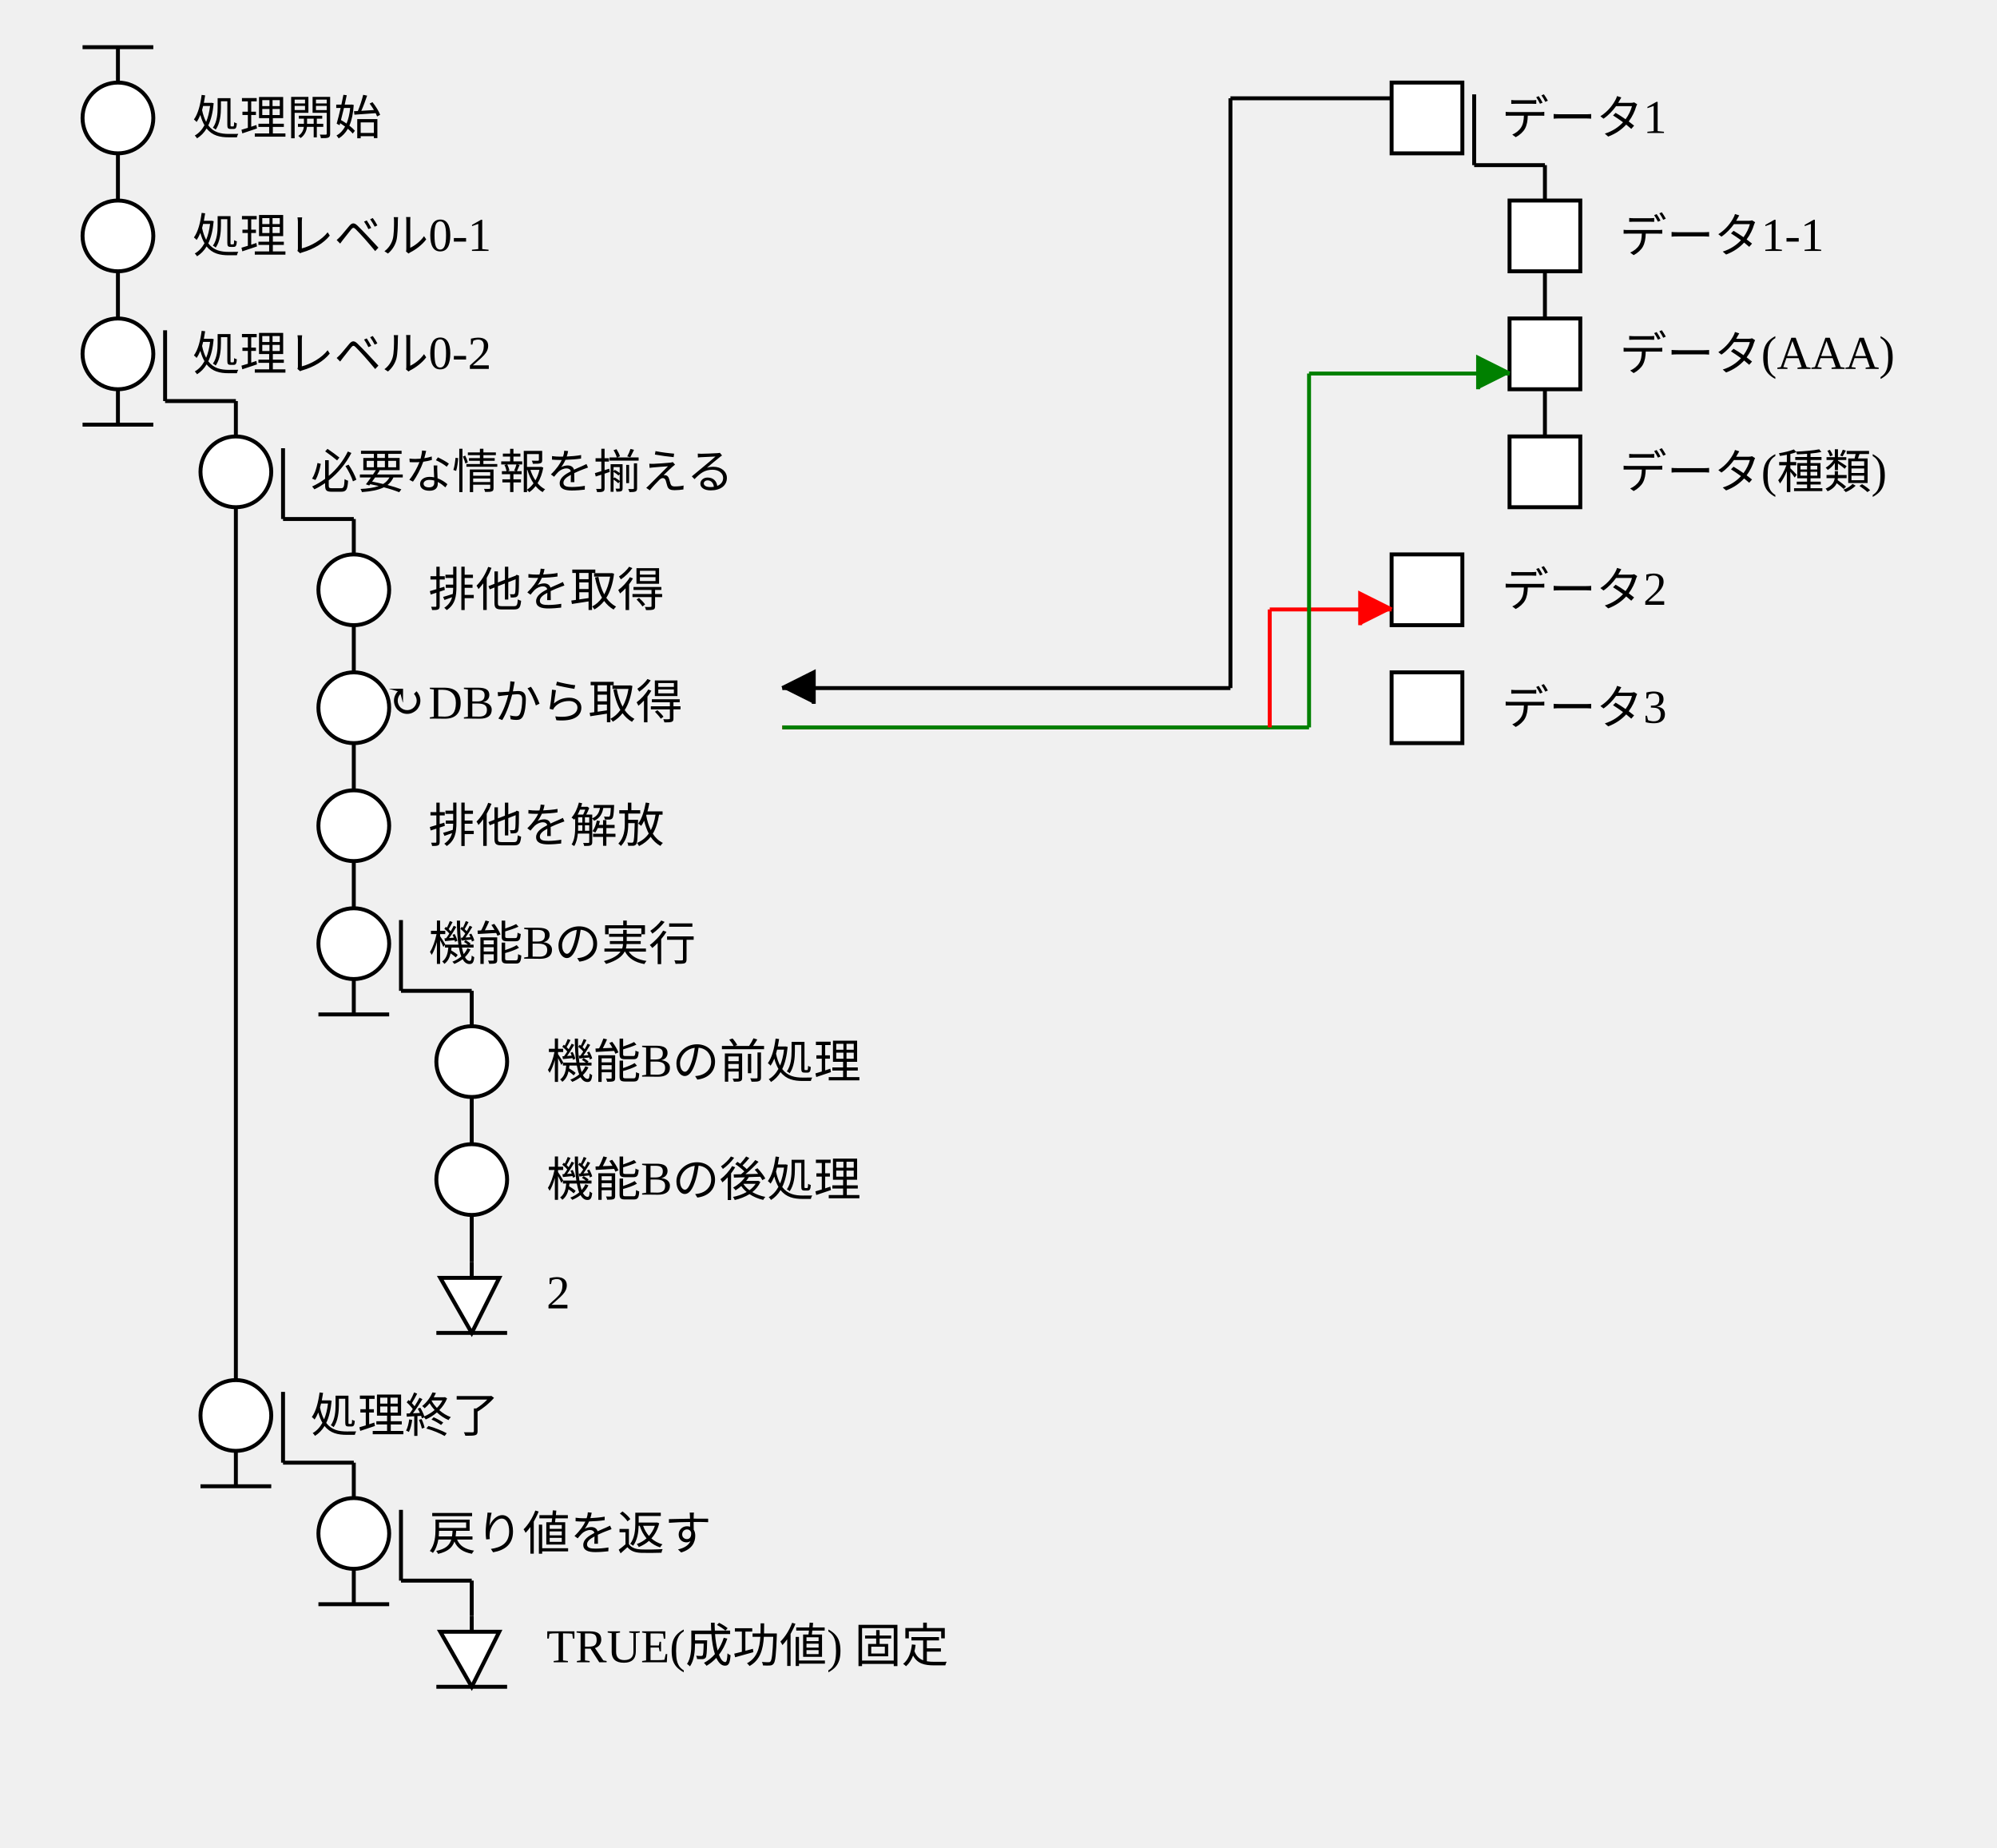
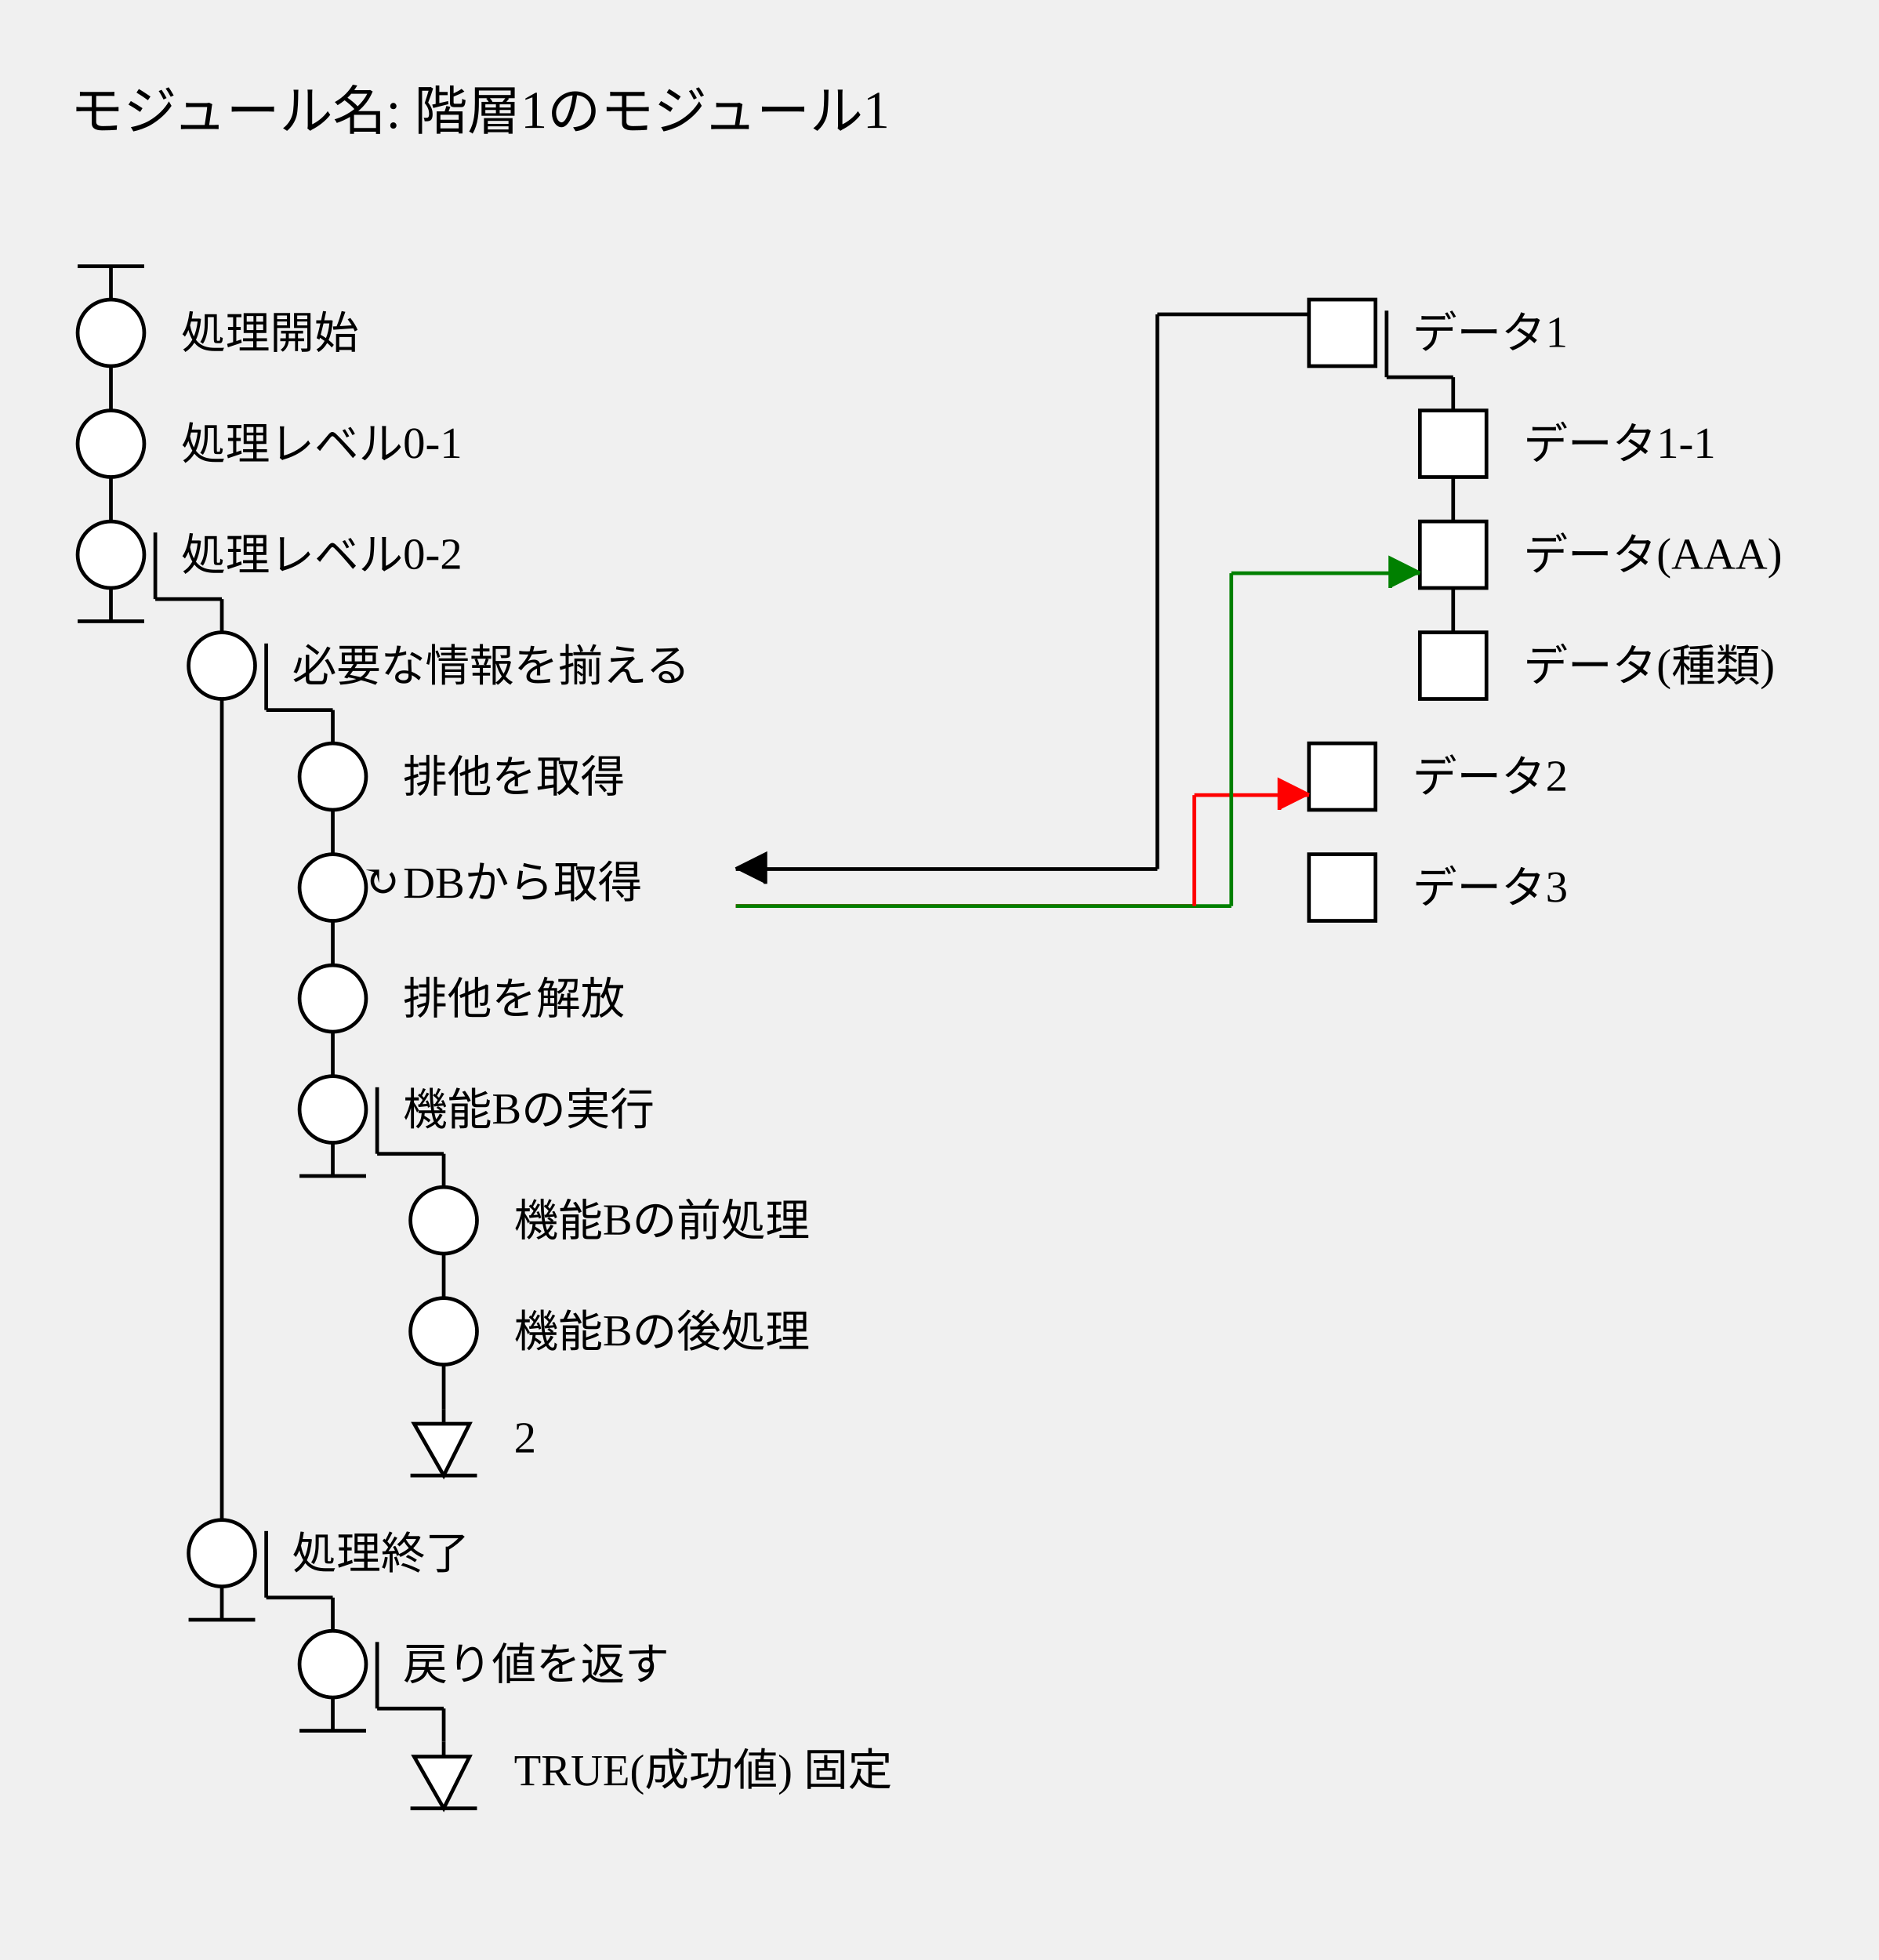
- <svg xmlns="http://www.w3.org/2000/svg" width="508" height="470" style="background-color: #808d81">
-   <circle cx="30" cy="30" r="9" fill="white" stroke="black" />
-   <text x="49" y="30" text-anchor="start" dominant-baseline="middle" font-size="100%" rotate="0">処理開始</text>
-   <line x1="30" y1="12" x2="30" y2="21" stroke="black" />
-   <line x1="21" y1="12" x2="39" y2="12" stroke="black" />
-   <circle cx="30" cy="60" r="9" fill="white" stroke="black" />
-   <text x="49" y="60" text-anchor="start" dominant-baseline="middle" font-size="100%" rotate="0">処理レベル0-1</text>
-   <line x1="30" y1="39" x2="30" y2="51" stroke="black" />
+ <svg xmlns="http://www.w3.org/2000/svg" width="508" height="530" style="background-color: #808d81">
+   <text x="19" y="30" text-anchor="start" dominant-baseline="middle" font-size="120%" rotate="0">モジュール名: 階層1のモジュール1</text>
  <circle cx="30" cy="90" r="9" fill="white" stroke="black" />
-   <text x="49" y="90" text-anchor="start" dominant-baseline="middle" font-size="100%" rotate="0">処理レベル0-2</text>
-   <line x1="30" y1="69" x2="30" y2="81" stroke="black" />
-   <line x1="30" y1="99" x2="30" y2="108" stroke="black" />
-   <line x1="21" y1="108" x2="39" y2="108" stroke="black" />
-   <circle cx="60" cy="120" r="9" fill="white" stroke="black" />
-   <text x="79" y="120" text-anchor="start" dominant-baseline="middle" font-size="100%" rotate="0">必要な情報を揃える</text>
-   <line x1="60" y1="102" x2="60" y2="111" stroke="black" />
-   <line x1="42" y1="102" x2="60" y2="102" stroke="black" />
-   <line x1="42" y1="84" x2="42" y2="102" stroke="black" />
-   <circle cx="90" cy="150" r="9" fill="white" stroke="black" />
-   <text x="109" y="150" text-anchor="start" dominant-baseline="middle" font-size="100%" rotate="0">排他を取得</text>
-   <line x1="90" y1="132" x2="90" y2="141" stroke="black" />
-   <line x1="72" y1="132" x2="90" y2="132" stroke="black" />
-   <line x1="72" y1="114" x2="72" y2="132" stroke="black" />
-   <circle cx="90" cy="180" r="9" fill="white" stroke="black" />
-   <text x="98" y="179" text-anchor="start" dominant-baseline="middle" font-size="100%" rotate="240">↻</text>
-   <text x="109" y="180" text-anchor="start" dominant-baseline="middle" font-size="100%" rotate="0">DBから取得</text>
-   <line x1="90" y1="159" x2="90" y2="171" stroke="black" />
+   <text x="49" y="90" text-anchor="start" dominant-baseline="middle" font-size="100%" rotate="0">処理開始</text>
+   <line x1="30" y1="72" x2="30" y2="81" stroke="black" />
+   <line x1="21" y1="72" x2="39" y2="72" stroke="black" />
+   <circle cx="30" cy="120" r="9" fill="white" stroke="black" />
+   <text x="49" y="120" text-anchor="start" dominant-baseline="middle" font-size="100%" rotate="0">処理レベル0-1</text>
+   <line x1="30" y1="99" x2="30" y2="111" stroke="black" />
+   <circle cx="30" cy="150" r="9" fill="white" stroke="black" />
+   <text x="49" y="150" text-anchor="start" dominant-baseline="middle" font-size="100%" rotate="0">処理レベル0-2</text>
+   <line x1="30" y1="129" x2="30" y2="141" stroke="black" />
+   <line x1="30" y1="159" x2="30" y2="168" stroke="black" />
+   <line x1="21" y1="168" x2="39" y2="168" stroke="black" />
+   <circle cx="60" cy="180" r="9" fill="white" stroke="black" />
+   <text x="79" y="180" text-anchor="start" dominant-baseline="middle" font-size="100%" rotate="0">必要な情報を揃える</text>
+   <line x1="60" y1="162" x2="60" y2="171" stroke="black" />
+   <line x1="42" y1="162" x2="60" y2="162" stroke="black" />
+   <line x1="42" y1="144" x2="42" y2="162" stroke="black" />
  <circle cx="90" cy="210" r="9" fill="white" stroke="black" />
-   <text x="109" y="210" text-anchor="start" dominant-baseline="middle" font-size="100%" rotate="0">排他を解放</text>
-   <line x1="90" y1="189" x2="90" y2="201" stroke="black" />
+   <text x="109" y="210" text-anchor="start" dominant-baseline="middle" font-size="100%" rotate="0">排他を取得</text>
+   <line x1="90" y1="192" x2="90" y2="201" stroke="black" />
+   <line x1="72" y1="192" x2="90" y2="192" stroke="black" />
+   <line x1="72" y1="174" x2="72" y2="192" stroke="black" />
  <circle cx="90" cy="240" r="9" fill="white" stroke="black" />
-   <text x="109" y="240" text-anchor="start" dominant-baseline="middle" font-size="100%" rotate="0">機能Bの実行</text>
+   <text x="98" y="239" text-anchor="start" dominant-baseline="middle" font-size="100%" rotate="240">↻</text>
+   <text x="109" y="240" text-anchor="start" dominant-baseline="middle" font-size="100%" rotate="0">DBから取得</text>
  <line x1="90" y1="219" x2="90" y2="231" stroke="black" />
-   <line x1="90" y1="249" x2="90" y2="258" stroke="black" />
-   <line x1="81" y1="258" x2="99" y2="258" stroke="black" />
-   <circle cx="120" cy="270" r="9" fill="white" stroke="black" />
-   <text x="139" y="270" text-anchor="start" dominant-baseline="middle" font-size="100%" rotate="0">機能Bの前処理</text>
-   <line x1="120" y1="252" x2="120" y2="261" stroke="black" />
-   <line x1="102" y1="252" x2="120" y2="252" stroke="black" />
-   <line x1="102" y1="234" x2="102" y2="252" stroke="black" />
-   <circle cx="120" cy="300" r="9" fill="white" stroke="black" />
-   <text x="139" y="300" text-anchor="start" dominant-baseline="middle" font-size="100%" rotate="0">機能Bの後処理</text>
-   <line x1="120" y1="279" x2="120" y2="291" stroke="black" />
-   <line x1="120" y1="321" x2="120" y2="330" stroke="black" />
-   <polygon points="120 339 112 325 127 325" fill="white" stroke="black" />
-   <line x1="111" y1="339" x2="129" y2="339" stroke="black" />
-   <text x="139" y="330" text-anchor="start" dominant-baseline="middle" font-size="100%" rotate="0">2</text>
-   <line x1="120" y1="309" x2="120" y2="321" stroke="black" />
-   <circle cx="60" cy="360" r="9" fill="white" stroke="black" />
-   <text x="79" y="360" text-anchor="start" dominant-baseline="middle" font-size="100%" rotate="0">処理終了</text>
-   <line x1="60" y1="129" x2="60" y2="351" stroke="black" />
-   <line x1="60" y1="369" x2="60" y2="378" stroke="black" />
-   <line x1="51" y1="378" x2="69" y2="378" stroke="black" />
-   <circle cx="90" cy="390" r="9" fill="white" stroke="black" />
-   <text x="109" y="390" text-anchor="start" dominant-baseline="middle" font-size="100%" rotate="0">戻り値を返す</text>
-   <line x1="90" y1="399" x2="90" y2="408" stroke="black" />
-   <line x1="81" y1="408" x2="99" y2="408" stroke="black" />
-   <line x1="90" y1="372" x2="90" y2="381" stroke="black" />
-   <line x1="72" y1="372" x2="90" y2="372" stroke="black" />
-   <line x1="72" y1="354" x2="72" y2="372" stroke="black" />
-   <line x1="120" y1="411" x2="120" y2="420" stroke="black" />
-   <polygon points="120 429 112 415 127 415" fill="white" stroke="black" />
-   <line x1="111" y1="429" x2="129" y2="429" stroke="black" />
-   <text x="139" y="420" text-anchor="start" dominant-baseline="middle" font-size="100%" rotate="0">TRUE(成功値) 固定</text>
-   <line x1="120" y1="402" x2="120" y2="411" stroke="black" />
-   <line x1="102" y1="402" x2="120" y2="402" stroke="black" />
-   <line x1="102" y1="384" x2="102" y2="402" stroke="black" />
-   <line x1="199" y1="175" x2="313" y2="175" stroke="black" />
-   <path d="M 199 175 L 207 171 L 207 179" stroke="black" fill="black" />
-   <line x1="199" y1="185" x2="323" y2="185" stroke="red" />
-   <line x1="199" y1="185" x2="333" y2="185" stroke="green" />
-   <rect x="354" y="21" width="18" height="18" fill="white" stroke="black" />
-   <text x="382" y="30" text-anchor="start" dominant-baseline="middle" font-size="100%" rotate="0">データ1</text>
-   <rect x="384" y="51" width="18" height="18" fill="white" stroke="black" />
-   <text x="412" y="60" text-anchor="start" dominant-baseline="middle" font-size="100%" rotate="0">データ1-1</text>
-   <line x1="393" y1="42" x2="393" y2="51" stroke="black" />
-   <line x1="375" y1="42" x2="393" y2="42" stroke="black" />
-   <line x1="375" y1="24" x2="375" y2="42" stroke="black" />
-   <rect x="384" y="81" width="18" height="18" fill="white" stroke="black" />
-   <text x="412" y="90" text-anchor="start" dominant-baseline="middle" font-size="100%" rotate="0">データ(AAA)</text>
-   <line x1="393" y1="69" x2="393" y2="81" stroke="black" />
+   <circle cx="90" cy="270" r="9" fill="white" stroke="black" />
+   <text x="109" y="270" text-anchor="start" dominant-baseline="middle" font-size="100%" rotate="0">排他を解放</text>
+   <line x1="90" y1="249" x2="90" y2="261" stroke="black" />
+   <circle cx="90" cy="300" r="9" fill="white" stroke="black" />
+   <text x="109" y="300" text-anchor="start" dominant-baseline="middle" font-size="100%" rotate="0">機能Bの実行</text>
+   <line x1="90" y1="279" x2="90" y2="291" stroke="black" />
+   <line x1="90" y1="309" x2="90" y2="318" stroke="black" />
+   <line x1="81" y1="318" x2="99" y2="318" stroke="black" />
+   <circle cx="120" cy="330" r="9" fill="white" stroke="black" />
+   <text x="139" y="330" text-anchor="start" dominant-baseline="middle" font-size="100%" rotate="0">機能Bの前処理</text>
+   <line x1="120" y1="312" x2="120" y2="321" stroke="black" />
+   <line x1="102" y1="312" x2="120" y2="312" stroke="black" />
+   <line x1="102" y1="294" x2="102" y2="312" stroke="black" />
+   <circle cx="120" cy="360" r="9" fill="white" stroke="black" />
+   <text x="139" y="360" text-anchor="start" dominant-baseline="middle" font-size="100%" rotate="0">機能Bの後処理</text>
+   <line x1="120" y1="339" x2="120" y2="351" stroke="black" />
+   <line x1="120" y1="381" x2="120" y2="390" stroke="black" />
+   <polygon points="120 399 112 385 127 385" fill="white" stroke="black" />
+   <line x1="111" y1="399" x2="129" y2="399" stroke="black" />
+   <text x="139" y="390" text-anchor="start" dominant-baseline="middle" font-size="100%" rotate="0">2</text>
+   <line x1="120" y1="369" x2="120" y2="381" stroke="black" />
+   <circle cx="60" cy="420" r="9" fill="white" stroke="black" />
+   <text x="79" y="420" text-anchor="start" dominant-baseline="middle" font-size="100%" rotate="0">処理終了</text>
+   <line x1="60" y1="189" x2="60" y2="411" stroke="black" />
+   <line x1="60" y1="429" x2="60" y2="438" stroke="black" />
+   <line x1="51" y1="438" x2="69" y2="438" stroke="black" />
+   <circle cx="90" cy="450" r="9" fill="white" stroke="black" />
+   <text x="109" y="450" text-anchor="start" dominant-baseline="middle" font-size="100%" rotate="0">戻り値を返す</text>
+   <line x1="90" y1="459" x2="90" y2="468" stroke="black" />
+   <line x1="81" y1="468" x2="99" y2="468" stroke="black" />
+   <line x1="90" y1="432" x2="90" y2="441" stroke="black" />
+   <line x1="72" y1="432" x2="90" y2="432" stroke="black" />
+   <line x1="72" y1="414" x2="72" y2="432" stroke="black" />
+   <line x1="120" y1="471" x2="120" y2="480" stroke="black" />
+   <polygon points="120 489 112 475 127 475" fill="white" stroke="black" />
+   <line x1="111" y1="489" x2="129" y2="489" stroke="black" />
+   <text x="139" y="480" text-anchor="start" dominant-baseline="middle" font-size="100%" rotate="0">TRUE(成功値) 固定</text>
+   <line x1="120" y1="462" x2="120" y2="471" stroke="black" />
+   <line x1="102" y1="462" x2="120" y2="462" stroke="black" />
+   <line x1="102" y1="444" x2="102" y2="462" stroke="black" />
+   <line x1="199" y1="235" x2="313" y2="235" stroke="black" />
+   <path d="M 199 235 L 207 231 L 207 239" stroke="black" fill="black" />
+   <line x1="199" y1="245" x2="323" y2="245" stroke="red" />
+   <line x1="199" y1="245" x2="333" y2="245" stroke="green" />
+   <rect x="354" y="81" width="18" height="18" fill="white" stroke="black" />
+   <text x="382" y="90" text-anchor="start" dominant-baseline="middle" font-size="100%" rotate="0">データ1</text>
  <rect x="384" y="111" width="18" height="18" fill="white" stroke="black" />
-   <text x="412" y="120" text-anchor="start" dominant-baseline="middle" font-size="100%" rotate="0">データ(種類)</text>
-   <line x1="393" y1="99" x2="393" y2="111" stroke="black" />
-   <rect x="354" y="141" width="18" height="18" fill="white" stroke="black" />
-   <text x="382" y="150" text-anchor="start" dominant-baseline="middle" font-size="100%" rotate="0">データ2</text>
-   <rect x="354" y="171" width="18" height="18" fill="white" stroke="black" />
-   <text x="382" y="180" text-anchor="start" dominant-baseline="middle" font-size="100%" rotate="0">データ3</text>
-   <line x1="313" y1="25" x2="354" y2="25" stroke="black" />
-   <line x1="333" y1="95" x2="384" y2="95" stroke="green" />
-   <path d="M 384 95 L 376 91 L 376 99" stroke="green" fill="green" />
-   <line x1="323" y1="155" x2="354" y2="155" stroke="red" />
-   <path d="M 354 155 L 346 151 L 346 159" stroke="red" fill="red" />
-   <line x1="313" y1="25" x2="313" y2="175" stroke="black" />
-   <line x1="323" y1="155" x2="323" y2="185" stroke="red" />
-   <line x1="333" y1="95" x2="333" y2="185" stroke="green" />
+   <text x="412" y="120" text-anchor="start" dominant-baseline="middle" font-size="100%" rotate="0">データ1-1</text>
+   <line x1="393" y1="102" x2="393" y2="111" stroke="black" />
+   <line x1="375" y1="102" x2="393" y2="102" stroke="black" />
+   <line x1="375" y1="84" x2="375" y2="102" stroke="black" />
+   <rect x="384" y="141" width="18" height="18" fill="white" stroke="black" />
+   <text x="412" y="150" text-anchor="start" dominant-baseline="middle" font-size="100%" rotate="0">データ(AAA)</text>
+   <line x1="393" y1="129" x2="393" y2="141" stroke="black" />
+   <rect x="384" y="171" width="18" height="18" fill="white" stroke="black" />
+   <text x="412" y="180" text-anchor="start" dominant-baseline="middle" font-size="100%" rotate="0">データ(種類)</text>
+   <line x1="393" y1="159" x2="393" y2="171" stroke="black" />
+   <rect x="354" y="201" width="18" height="18" fill="white" stroke="black" />
+   <text x="382" y="210" text-anchor="start" dominant-baseline="middle" font-size="100%" rotate="0">データ2</text>
+   <rect x="354" y="231" width="18" height="18" fill="white" stroke="black" />
+   <text x="382" y="240" text-anchor="start" dominant-baseline="middle" font-size="100%" rotate="0">データ3</text>
+   <line x1="313" y1="85" x2="354" y2="85" stroke="black" />
+   <line x1="333" y1="155" x2="384" y2="155" stroke="green" />
+   <path d="M 384 155 L 376 151 L 376 159" stroke="green" fill="green" />
+   <line x1="323" y1="215" x2="354" y2="215" stroke="red" />
+   <path d="M 354 215 L 346 211 L 346 219" stroke="red" fill="red" />
+   <line x1="313" y1="85" x2="313" y2="235" stroke="black" />
+   <line x1="323" y1="215" x2="323" y2="245" stroke="red" />
+   <line x1="333" y1="155" x2="333" y2="245" stroke="green" />
</svg>
